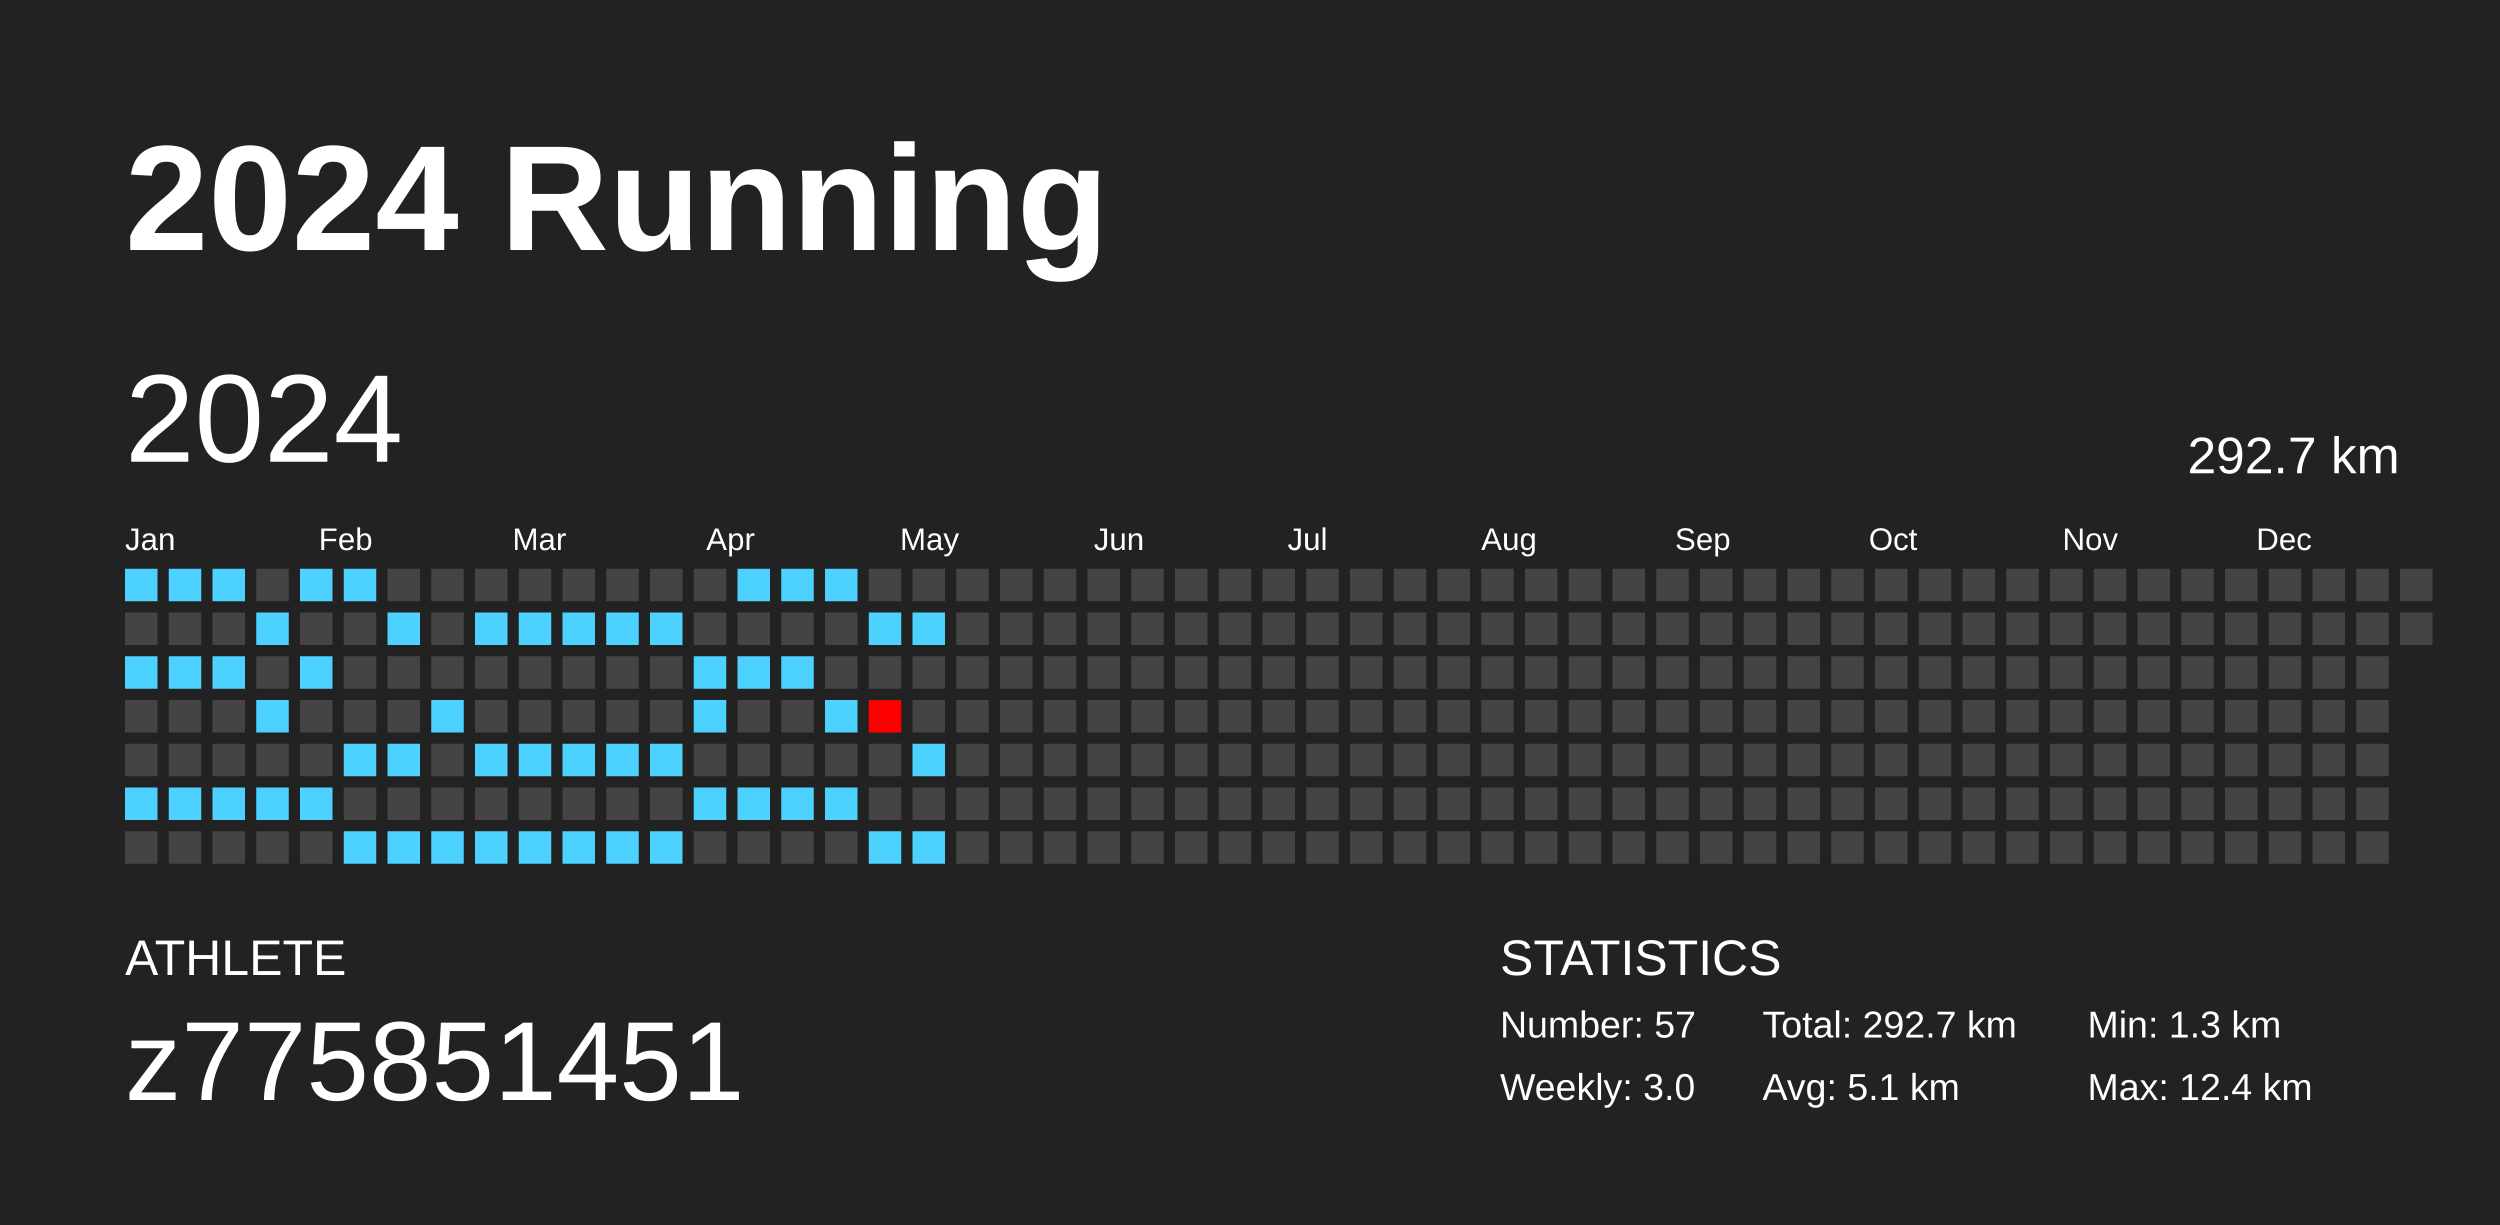
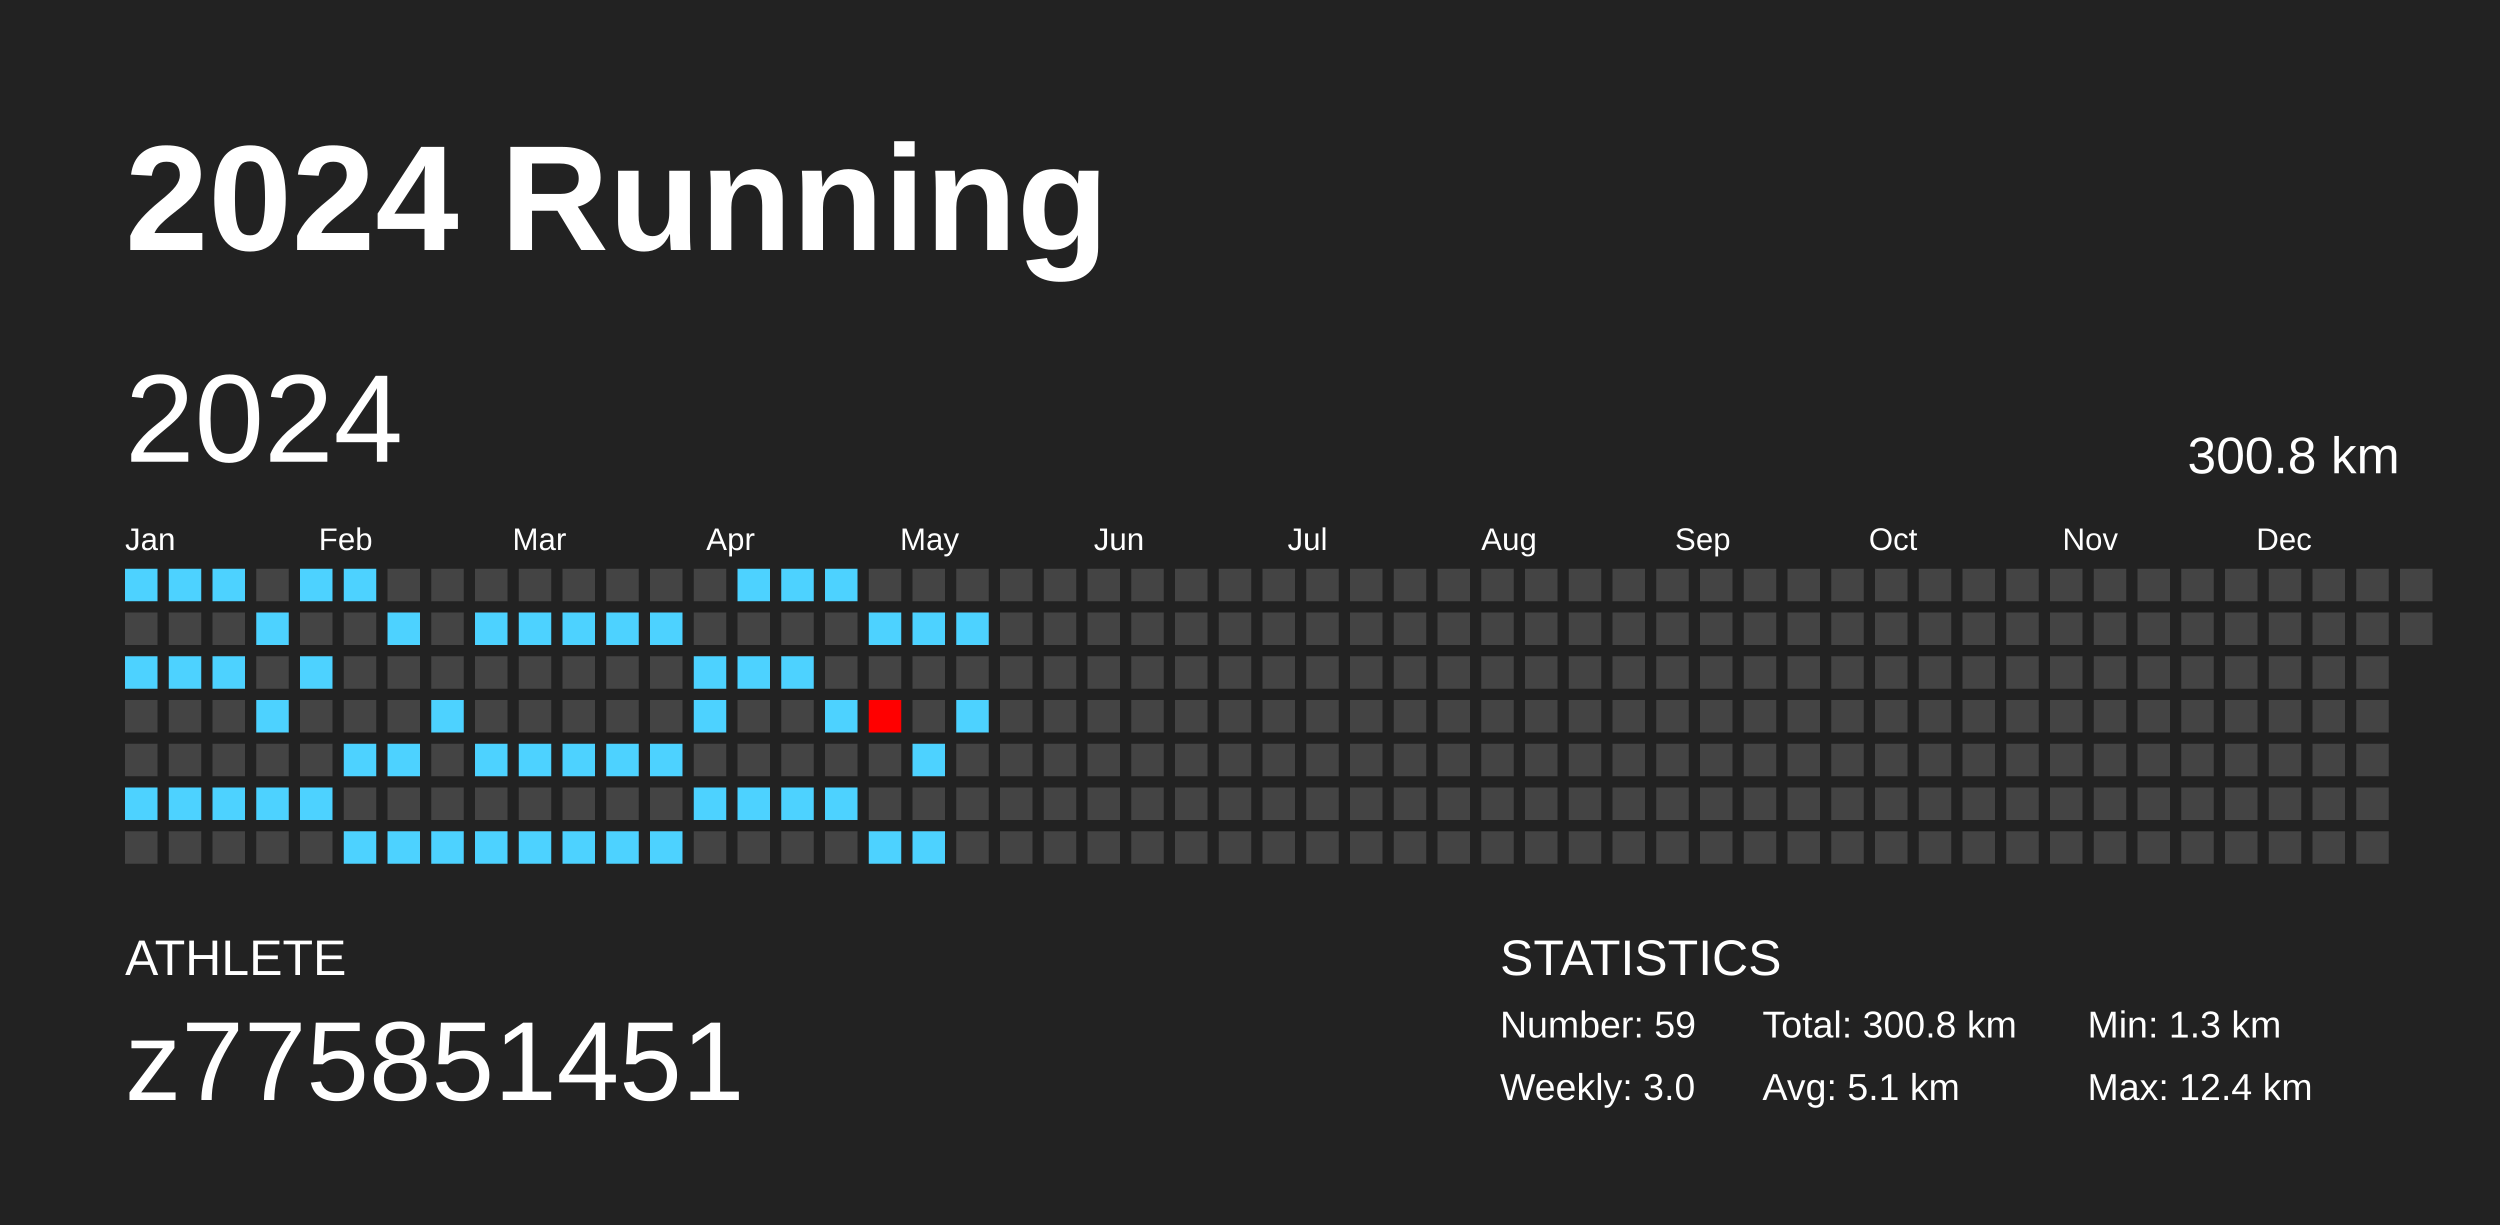
<svg xmlns="http://www.w3.org/2000/svg" baseProfile="full" height="98mm" version="1.1" viewBox="0,0,200,98" width="200mm">
  <defs />
  <rect fill="#222222" height="98" width="200" x="0" y="0" />
  <text fill="#FFFFFF" style="font-size:12px; font-family:Arial; font-weight:bold;" x="10" y="20">2024 Running</text>
  <text fill="#FFFFFF" style="font-size:4px; font-family:Arial" x="10" y="78">ATHLETE</text>
  <text fill="#FFFFFF" style="font-size:9px; font-family:Arial" x="10" y="88">z775851451</text>
  <text fill="#FFFFFF" style="font-size:4px; font-family:Arial" x="120" y="78">STATISTICS</text>
-   <text fill="#FFFFFF" style="font-size:3px; font-family:Arial" x="120" y="83">Number: 57</text>
+   <text fill="#FFFFFF" style="font-size:3px; font-family:Arial" x="120" y="83">Number: 59</text>
  <text fill="#FFFFFF" style="font-size:3px; font-family:Arial" x="120" y="88">Weekly: 3.0</text>
-   <text fill="#FFFFFF" style="font-size:3px; font-family:Arial" x="141" y="83">Total: 292.7 km</text>
+   <text fill="#FFFFFF" style="font-size:3px; font-family:Arial" x="141" y="83">Total: 300.8 km</text>
  <text fill="#FFFFFF" style="font-size:3px; font-family:Arial" x="141" y="88">Avg: 5.1 km</text>
  <text fill="#FFFFFF" style="font-size:3px; font-family:Arial" x="167" y="83">Min: 1.3 km</text>
  <text fill="#FFFFFF" style="font-size:3px; font-family:Arial" x="167" y="88">Max: 12.4 km</text>
  <text dominant-baseline="hanging" fill="#FFFFFF" style="font-size:10.0px; font-family:Arial;" x="10" y="30">2024</text>
-   <text dominant-baseline="hanging" fill="#FFFFFF" style="font-size:4.125px; font-family:Arial;" x="175" y="35">292.7 km</text>
+   <text dominant-baseline="hanging" fill="#FFFFFF" style="font-size:4.125px; font-family:Arial;" x="175" y="35">300.8 km</text>
  <text fill="#FFFFFF" style="font-size:2.5px; font-family:Arial" x="10.0" y="44">Jan</text>
  <text fill="#FFFFFF" style="font-size:2.5px; font-family:Arial" x="25.5" y="44">Feb</text>
  <text fill="#FFFFFF" style="font-size:2.5px; font-family:Arial" x="41.0" y="44">Mar</text>
  <text fill="#FFFFFF" style="font-size:2.5px; font-family:Arial" x="56.5" y="44">Apr</text>
  <text fill="#FFFFFF" style="font-size:2.5px; font-family:Arial" x="72.0" y="44">May</text>
  <text fill="#FFFFFF" style="font-size:2.5px; font-family:Arial" x="87.5" y="44">Jun</text>
  <text fill="#FFFFFF" style="font-size:2.5px; font-family:Arial" x="103.0" y="44">Jul</text>
  <text fill="#FFFFFF" style="font-size:2.5px; font-family:Arial" x="118.5" y="44">Aug</text>
  <text fill="#FFFFFF" style="font-size:2.5px; font-family:Arial" x="134.0" y="44">Sep</text>
  <text fill="#FFFFFF" style="font-size:2.5px; font-family:Arial" x="149.5" y="44">Oct</text>
  <text fill="#FFFFFF" style="font-size:2.5px; font-family:Arial" x="165.0" y="44">Nov</text>
  <text fill="#FFFFFF" style="font-size:2.5px; font-family:Arial" x="180.5" y="44">Dec</text>
  <rect fill="#4dd2ff" height="2.6" width="2.6" x="10.0" y="45.5" />
  <rect fill="#444444" height="2.6" width="2.6" x="10.0" y="49.0" />
  <rect fill="#4dd2ff" height="2.6" width="2.6" x="10.0" y="52.5" />
  <rect fill="#444444" height="2.6" width="2.6" x="10.0" y="56.0" />
  <rect fill="#444444" height="2.6" width="2.6" x="10.0" y="59.5" />
  <rect fill="#4dd2ff" height="2.6" width="2.6" x="10.0" y="63.0" />
  <rect fill="#444444" height="2.6" width="2.6" x="10.0" y="66.5" />
  <rect fill="#4dd2ff" height="2.6" width="2.6" x="13.5" y="45.5" />
  <rect fill="#444444" height="2.6" width="2.6" x="13.5" y="49.0" />
  <rect fill="#4dd2ff" height="2.6" width="2.6" x="13.5" y="52.5" />
  <rect fill="#444444" height="2.6" width="2.6" x="13.5" y="56.0" />
  <rect fill="#444444" height="2.6" width="2.6" x="13.5" y="59.5" />
  <rect fill="#4dd2ff" height="2.6" width="2.6" x="13.5" y="63.0" />
  <rect fill="#444444" height="2.6" width="2.6" x="13.5" y="66.5" />
  <rect fill="#4dd2ff" height="2.6" width="2.6" x="17.0" y="45.5" />
  <rect fill="#444444" height="2.6" width="2.6" x="17.0" y="49.0" />
  <rect fill="#4dd2ff" height="2.6" width="2.6" x="17.0" y="52.5" />
  <rect fill="#444444" height="2.6" width="2.6" x="17.0" y="56.0" />
  <rect fill="#444444" height="2.6" width="2.6" x="17.0" y="59.5" />
  <rect fill="#4dd2ff" height="2.6" width="2.6" x="17.0" y="63.0" />
  <rect fill="#444444" height="2.6" width="2.6" x="17.0" y="66.5" />
  <rect fill="#444444" height="2.6" width="2.6" x="20.5" y="45.5" />
  <rect fill="#4dd2ff" height="2.6" width="2.6" x="20.5" y="49.0" />
  <rect fill="#444444" height="2.6" width="2.6" x="20.5" y="52.5" />
  <rect fill="#4dd2ff" height="2.6" width="2.6" x="20.5" y="56.0" />
  <rect fill="#444444" height="2.6" width="2.6" x="20.5" y="59.5" />
  <rect fill="#4dd2ff" height="2.6" width="2.6" x="20.5" y="63.0" />
  <rect fill="#444444" height="2.6" width="2.6" x="20.5" y="66.5" />
  <rect fill="#4dd2ff" height="2.6" width="2.6" x="24.0" y="45.5" />
  <rect fill="#444444" height="2.6" width="2.6" x="24.0" y="49.0" />
  <rect fill="#4dd2ff" height="2.6" width="2.6" x="24.0" y="52.5" />
  <rect fill="#444444" height="2.6" width="2.6" x="24.0" y="56.0" />
  <rect fill="#444444" height="2.6" width="2.6" x="24.0" y="59.5" />
  <rect fill="#4dd2ff" height="2.6" width="2.6" x="24.0" y="63.0" />
  <rect fill="#444444" height="2.6" width="2.6" x="24.0" y="66.5" />
  <rect fill="#4dd2ff" height="2.6" width="2.6" x="27.5" y="45.5" />
  <rect fill="#444444" height="2.6" width="2.6" x="27.5" y="49.0" />
  <rect fill="#444444" height="2.6" width="2.6" x="27.5" y="52.5" />
  <rect fill="#444444" height="2.6" width="2.6" x="27.5" y="56.0" />
  <rect fill="#4dd2ff" height="2.6" width="2.6" x="27.5" y="59.5" />
  <rect fill="#444444" height="2.6" width="2.6" x="27.5" y="63.0" />
  <rect fill="#4dd2ff" height="2.6" width="2.6" x="27.5" y="66.5" />
  <rect fill="#444444" height="2.6" width="2.6" x="31.0" y="45.5" />
  <rect fill="#4dd2ff" height="2.6" width="2.6" x="31.0" y="49.0" />
  <rect fill="#444444" height="2.6" width="2.6" x="31.0" y="52.5" />
  <rect fill="#444444" height="2.6" width="2.6" x="31.0" y="56.0" />
  <rect fill="#4dd2ff" height="2.6" width="2.6" x="31.0" y="59.5" />
  <rect fill="#444444" height="2.6" width="2.6" x="31.0" y="63.0" />
  <rect fill="#4dd2ff" height="2.6" width="2.6" x="31.0" y="66.5" />
  <rect fill="#444444" height="2.6" width="2.6" x="34.5" y="45.5" />
  <rect fill="#444444" height="2.6" width="2.6" x="34.5" y="49.0" />
  <rect fill="#444444" height="2.6" width="2.6" x="34.5" y="52.5" />
  <rect fill="#4dd2ff" height="2.6" width="2.6" x="34.5" y="56.0" />
  <rect fill="#444444" height="2.6" width="2.6" x="34.5" y="59.5" />
  <rect fill="#444444" height="2.6" width="2.6" x="34.5" y="63.0" />
  <rect fill="#4dd2ff" height="2.6" width="2.6" x="34.5" y="66.5" />
  <rect fill="#444444" height="2.6" width="2.6" x="38.0" y="45.5" />
  <rect fill="#4dd2ff" height="2.6" width="2.6" x="38.0" y="49.0" />
  <rect fill="#444444" height="2.6" width="2.6" x="38.0" y="52.5" />
  <rect fill="#444444" height="2.6" width="2.6" x="38.0" y="56.0" />
  <rect fill="#4dd2ff" height="2.6" width="2.6" x="38.0" y="59.5" />
  <rect fill="#444444" height="2.6" width="2.6" x="38.0" y="63.0" />
  <rect fill="#4dd2ff" height="2.6" width="2.6" x="38.0" y="66.5" />
  <rect fill="#444444" height="2.6" width="2.6" x="41.5" y="45.5" />
  <rect fill="#4dd2ff" height="2.6" width="2.6" x="41.5" y="49.0" />
  <rect fill="#444444" height="2.6" width="2.6" x="41.5" y="52.5" />
  <rect fill="#444444" height="2.6" width="2.6" x="41.5" y="56.0" />
  <rect fill="#4dd2ff" height="2.6" width="2.6" x="41.5" y="59.5" />
  <rect fill="#444444" height="2.6" width="2.6" x="41.5" y="63.0" />
  <rect fill="#4dd2ff" height="2.6" width="2.6" x="41.5" y="66.5" />
  <rect fill="#444444" height="2.6" width="2.6" x="45.0" y="45.5" />
  <rect fill="#4dd2ff" height="2.6" width="2.6" x="45.0" y="49.0" />
  <rect fill="#444444" height="2.6" width="2.6" x="45.0" y="52.5" />
  <rect fill="#444444" height="2.6" width="2.6" x="45.0" y="56.0" />
  <rect fill="#4dd2ff" height="2.6" width="2.6" x="45.0" y="59.5" />
  <rect fill="#444444" height="2.6" width="2.6" x="45.0" y="63.0" />
  <rect fill="#4dd2ff" height="2.6" width="2.6" x="45.0" y="66.5" />
  <rect fill="#444444" height="2.6" width="2.6" x="48.5" y="45.5" />
  <rect fill="#4dd2ff" height="2.6" width="2.6" x="48.5" y="49.0" />
  <rect fill="#444444" height="2.6" width="2.6" x="48.5" y="52.5" />
  <rect fill="#444444" height="2.6" width="2.6" x="48.5" y="56.0" />
  <rect fill="#4dd2ff" height="2.6" width="2.6" x="48.5" y="59.5" />
  <rect fill="#444444" height="2.6" width="2.6" x="48.5" y="63.0" />
  <rect fill="#4dd2ff" height="2.6" width="2.6" x="48.5" y="66.5" />
  <rect fill="#444444" height="2.6" width="2.6" x="52.0" y="45.5" />
  <rect fill="#4dd2ff" height="2.6" width="2.6" x="52.0" y="49.0" />
  <rect fill="#444444" height="2.6" width="2.6" x="52.0" y="52.5" />
  <rect fill="#444444" height="2.6" width="2.6" x="52.0" y="56.0" />
  <rect fill="#4dd2ff" height="2.6" width="2.6" x="52.0" y="59.5" />
  <rect fill="#444444" height="2.6" width="2.6" x="52.0" y="63.0" />
  <rect fill="#4dd2ff" height="2.6" width="2.6" x="52.0" y="66.5" />
  <rect fill="#444444" height="2.6" width="2.6" x="55.5" y="45.5" />
  <rect fill="#444444" height="2.6" width="2.6" x="55.5" y="49.0" />
  <rect fill="#4dd2ff" height="2.6" width="2.6" x="55.5" y="52.5" />
  <rect fill="#4dd2ff" height="2.6" width="2.6" x="55.5" y="56.0" />
  <rect fill="#444444" height="2.6" width="2.6" x="55.5" y="59.5" />
  <rect fill="#4dd2ff" height="2.6" width="2.6" x="55.5" y="63.0" />
  <rect fill="#444444" height="2.6" width="2.6" x="55.5" y="66.5" />
  <rect fill="#4dd2ff" height="2.6" width="2.6" x="59.0" y="45.5" />
  <rect fill="#444444" height="2.6" width="2.6" x="59.0" y="49.0" />
  <rect fill="#4dd2ff" height="2.6" width="2.6" x="59.0" y="52.5" />
  <rect fill="#444444" height="2.6" width="2.6" x="59.0" y="56.0" />
  <rect fill="#444444" height="2.6" width="2.6" x="59.0" y="59.5" />
  <rect fill="#4dd2ff" height="2.6" width="2.6" x="59.0" y="63.0" />
  <rect fill="#444444" height="2.6" width="2.6" x="59.0" y="66.5" />
  <rect fill="#4dd2ff" height="2.6" width="2.6" x="62.5" y="45.5" />
  <rect fill="#444444" height="2.6" width="2.6" x="62.5" y="49.0" />
  <rect fill="#4dd2ff" height="2.6" width="2.6" x="62.5" y="52.5" />
  <rect fill="#444444" height="2.6" width="2.6" x="62.5" y="56.0" />
  <rect fill="#444444" height="2.6" width="2.6" x="62.5" y="59.5" />
  <rect fill="#4dd2ff" height="2.6" width="2.6" x="62.5" y="63.0" />
  <rect fill="#444444" height="2.6" width="2.6" x="62.5" y="66.5" />
  <rect fill="#4dd2ff" height="2.6" width="2.6" x="66.0" y="45.5" />
  <rect fill="#444444" height="2.6" width="2.6" x="66.0" y="49.0" />
  <rect fill="#444444" height="2.6" width="2.6" x="66.0" y="52.5" />
  <rect fill="#4dd2ff" height="2.6" width="2.6" x="66.0" y="56.0" />
  <rect fill="#444444" height="2.6" width="2.6" x="66.0" y="59.5" />
  <rect fill="#4dd2ff" height="2.6" width="2.6" x="66.0" y="63.0" />
  <rect fill="#444444" height="2.6" width="2.6" x="66.0" y="66.5" />
  <rect fill="#444444" height="2.6" width="2.6" x="69.5" y="45.5" />
  <rect fill="#4dd2ff" height="2.6" width="2.6" x="69.5" y="49.0" />
  <rect fill="#444444" height="2.6" width="2.6" x="69.5" y="52.5" />
  <rect fill="#ff0000" height="2.6" width="2.6" x="69.5" y="56.0" />
  <rect fill="#444444" height="2.6" width="2.6" x="69.5" y="59.5" />
  <rect fill="#444444" height="2.6" width="2.6" x="69.5" y="63.0" />
  <rect fill="#4dd2ff" height="2.6" width="2.6" x="69.5" y="66.5" />
  <rect fill="#444444" height="2.6" width="2.6" x="73.0" y="45.5" />
  <rect fill="#4dd2ff" height="2.6" width="2.6" x="73.0" y="49.0" />
  <rect fill="#444444" height="2.6" width="2.6" x="73.0" y="52.5" />
  <rect fill="#444444" height="2.6" width="2.6" x="73.0" y="56.0" />
  <rect fill="#4dd2ff" height="2.6" width="2.6" x="73.0" y="59.5" />
  <rect fill="#444444" height="2.6" width="2.6" x="73.0" y="63.0" />
  <rect fill="#4dd2ff" height="2.6" width="2.6" x="73.0" y="66.5" />
  <rect fill="#444444" height="2.6" width="2.6" x="76.5" y="45.5" />
-   <rect fill="#444444" height="2.6" width="2.6" x="76.5" y="49.0" />
+   <rect fill="#4dd2ff" height="2.6" width="2.6" x="76.5" y="49.0" />
  <rect fill="#444444" height="2.6" width="2.6" x="76.5" y="52.5" />
-   <rect fill="#444444" height="2.6" width="2.6" x="76.5" y="56.0" />
+   <rect fill="#4dd2ff" height="2.6" width="2.6" x="76.5" y="56.0" />
  <rect fill="#444444" height="2.6" width="2.6" x="76.5" y="59.5" />
  <rect fill="#444444" height="2.6" width="2.6" x="76.5" y="63.0" />
  <rect fill="#444444" height="2.6" width="2.6" x="76.5" y="66.5" />
  <rect fill="#444444" height="2.6" width="2.6" x="80.0" y="45.5" />
  <rect fill="#444444" height="2.6" width="2.6" x="80.0" y="49.0" />
  <rect fill="#444444" height="2.6" width="2.6" x="80.0" y="52.5" />
  <rect fill="#444444" height="2.6" width="2.6" x="80.0" y="56.0" />
  <rect fill="#444444" height="2.6" width="2.6" x="80.0" y="59.5" />
  <rect fill="#444444" height="2.6" width="2.6" x="80.0" y="63.0" />
  <rect fill="#444444" height="2.6" width="2.6" x="80.0" y="66.5" />
  <rect fill="#444444" height="2.6" width="2.6" x="83.5" y="45.5" />
  <rect fill="#444444" height="2.6" width="2.6" x="83.5" y="49.0" />
  <rect fill="#444444" height="2.6" width="2.6" x="83.5" y="52.5" />
  <rect fill="#444444" height="2.6" width="2.6" x="83.5" y="56.0" />
  <rect fill="#444444" height="2.6" width="2.6" x="83.5" y="59.5" />
  <rect fill="#444444" height="2.6" width="2.6" x="83.5" y="63.0" />
  <rect fill="#444444" height="2.6" width="2.6" x="83.5" y="66.5" />
  <rect fill="#444444" height="2.6" width="2.6" x="87.0" y="45.5" />
  <rect fill="#444444" height="2.6" width="2.6" x="87.0" y="49.0" />
  <rect fill="#444444" height="2.6" width="2.6" x="87.0" y="52.5" />
  <rect fill="#444444" height="2.6" width="2.6" x="87.0" y="56.0" />
  <rect fill="#444444" height="2.6" width="2.6" x="87.0" y="59.5" />
  <rect fill="#444444" height="2.6" width="2.6" x="87.0" y="63.0" />
  <rect fill="#444444" height="2.6" width="2.6" x="87.0" y="66.5" />
  <rect fill="#444444" height="2.6" width="2.6" x="90.5" y="45.5" />
  <rect fill="#444444" height="2.6" width="2.6" x="90.5" y="49.0" />
  <rect fill="#444444" height="2.6" width="2.6" x="90.5" y="52.5" />
  <rect fill="#444444" height="2.6" width="2.6" x="90.5" y="56.0" />
  <rect fill="#444444" height="2.6" width="2.6" x="90.5" y="59.5" />
  <rect fill="#444444" height="2.6" width="2.6" x="90.5" y="63.0" />
  <rect fill="#444444" height="2.6" width="2.6" x="90.5" y="66.5" />
  <rect fill="#444444" height="2.6" width="2.6" x="94.0" y="45.5" />
  <rect fill="#444444" height="2.6" width="2.6" x="94.0" y="49.0" />
  <rect fill="#444444" height="2.6" width="2.6" x="94.0" y="52.5" />
  <rect fill="#444444" height="2.6" width="2.6" x="94.0" y="56.0" />
  <rect fill="#444444" height="2.6" width="2.6" x="94.0" y="59.5" />
  <rect fill="#444444" height="2.6" width="2.6" x="94.0" y="63.0" />
  <rect fill="#444444" height="2.6" width="2.6" x="94.0" y="66.5" />
  <rect fill="#444444" height="2.6" width="2.6" x="97.5" y="45.5" />
  <rect fill="#444444" height="2.6" width="2.6" x="97.5" y="49.0" />
  <rect fill="#444444" height="2.6" width="2.6" x="97.5" y="52.5" />
  <rect fill="#444444" height="2.6" width="2.6" x="97.5" y="56.0" />
  <rect fill="#444444" height="2.6" width="2.6" x="97.5" y="59.5" />
  <rect fill="#444444" height="2.6" width="2.6" x="97.5" y="63.0" />
  <rect fill="#444444" height="2.6" width="2.6" x="97.5" y="66.5" />
  <rect fill="#444444" height="2.6" width="2.6" x="101.0" y="45.5" />
  <rect fill="#444444" height="2.6" width="2.6" x="101.0" y="49.0" />
  <rect fill="#444444" height="2.6" width="2.6" x="101.0" y="52.5" />
  <rect fill="#444444" height="2.6" width="2.6" x="101.0" y="56.0" />
  <rect fill="#444444" height="2.6" width="2.6" x="101.0" y="59.5" />
  <rect fill="#444444" height="2.6" width="2.6" x="101.0" y="63.0" />
  <rect fill="#444444" height="2.6" width="2.6" x="101.0" y="66.5" />
  <rect fill="#444444" height="2.6" width="2.6" x="104.5" y="45.5" />
  <rect fill="#444444" height="2.6" width="2.6" x="104.5" y="49.0" />
  <rect fill="#444444" height="2.6" width="2.6" x="104.5" y="52.5" />
  <rect fill="#444444" height="2.6" width="2.6" x="104.5" y="56.0" />
  <rect fill="#444444" height="2.6" width="2.6" x="104.5" y="59.5" />
  <rect fill="#444444" height="2.6" width="2.6" x="104.5" y="63.0" />
  <rect fill="#444444" height="2.6" width="2.6" x="104.5" y="66.5" />
  <rect fill="#444444" height="2.6" width="2.6" x="108.0" y="45.5" />
  <rect fill="#444444" height="2.6" width="2.6" x="108.0" y="49.0" />
  <rect fill="#444444" height="2.6" width="2.6" x="108.0" y="52.5" />
  <rect fill="#444444" height="2.6" width="2.6" x="108.0" y="56.0" />
  <rect fill="#444444" height="2.6" width="2.6" x="108.0" y="59.5" />
  <rect fill="#444444" height="2.6" width="2.6" x="108.0" y="63.0" />
  <rect fill="#444444" height="2.6" width="2.6" x="108.0" y="66.5" />
  <rect fill="#444444" height="2.6" width="2.6" x="111.5" y="45.5" />
  <rect fill="#444444" height="2.6" width="2.6" x="111.5" y="49.0" />
  <rect fill="#444444" height="2.6" width="2.6" x="111.5" y="52.5" />
  <rect fill="#444444" height="2.6" width="2.6" x="111.5" y="56.0" />
  <rect fill="#444444" height="2.6" width="2.6" x="111.5" y="59.5" />
  <rect fill="#444444" height="2.6" width="2.6" x="111.5" y="63.0" />
  <rect fill="#444444" height="2.6" width="2.6" x="111.5" y="66.5" />
  <rect fill="#444444" height="2.6" width="2.6" x="115.0" y="45.5" />
  <rect fill="#444444" height="2.6" width="2.6" x="115.0" y="49.0" />
  <rect fill="#444444" height="2.6" width="2.6" x="115.0" y="52.5" />
  <rect fill="#444444" height="2.6" width="2.6" x="115.0" y="56.0" />
  <rect fill="#444444" height="2.6" width="2.6" x="115.0" y="59.5" />
  <rect fill="#444444" height="2.6" width="2.6" x="115.0" y="63.0" />
  <rect fill="#444444" height="2.6" width="2.6" x="115.0" y="66.5" />
  <rect fill="#444444" height="2.6" width="2.6" x="118.5" y="45.5" />
  <rect fill="#444444" height="2.6" width="2.6" x="118.5" y="49.0" />
  <rect fill="#444444" height="2.6" width="2.6" x="118.5" y="52.5" />
  <rect fill="#444444" height="2.6" width="2.6" x="118.5" y="56.0" />
  <rect fill="#444444" height="2.6" width="2.6" x="118.5" y="59.5" />
  <rect fill="#444444" height="2.6" width="2.6" x="118.5" y="63.0" />
  <rect fill="#444444" height="2.6" width="2.6" x="118.5" y="66.5" />
  <rect fill="#444444" height="2.6" width="2.6" x="122.0" y="45.5" />
  <rect fill="#444444" height="2.6" width="2.6" x="122.0" y="49.0" />
  <rect fill="#444444" height="2.6" width="2.6" x="122.0" y="52.5" />
  <rect fill="#444444" height="2.6" width="2.6" x="122.0" y="56.0" />
  <rect fill="#444444" height="2.6" width="2.6" x="122.0" y="59.5" />
  <rect fill="#444444" height="2.6" width="2.6" x="122.0" y="63.0" />
  <rect fill="#444444" height="2.6" width="2.6" x="122.0" y="66.5" />
  <rect fill="#444444" height="2.6" width="2.6" x="125.5" y="45.5" />
  <rect fill="#444444" height="2.6" width="2.6" x="125.5" y="49.0" />
  <rect fill="#444444" height="2.6" width="2.6" x="125.5" y="52.5" />
  <rect fill="#444444" height="2.6" width="2.6" x="125.5" y="56.0" />
  <rect fill="#444444" height="2.6" width="2.6" x="125.5" y="59.5" />
  <rect fill="#444444" height="2.6" width="2.6" x="125.5" y="63.0" />
  <rect fill="#444444" height="2.6" width="2.6" x="125.5" y="66.5" />
  <rect fill="#444444" height="2.6" width="2.6" x="129.0" y="45.5" />
  <rect fill="#444444" height="2.6" width="2.6" x="129.0" y="49.0" />
  <rect fill="#444444" height="2.6" width="2.6" x="129.0" y="52.5" />
  <rect fill="#444444" height="2.6" width="2.6" x="129.0" y="56.0" />
  <rect fill="#444444" height="2.6" width="2.6" x="129.0" y="59.5" />
  <rect fill="#444444" height="2.6" width="2.6" x="129.0" y="63.0" />
  <rect fill="#444444" height="2.6" width="2.6" x="129.0" y="66.5" />
  <rect fill="#444444" height="2.6" width="2.6" x="132.5" y="45.5" />
  <rect fill="#444444" height="2.6" width="2.6" x="132.5" y="49.0" />
  <rect fill="#444444" height="2.6" width="2.6" x="132.5" y="52.5" />
  <rect fill="#444444" height="2.6" width="2.6" x="132.5" y="56.0" />
  <rect fill="#444444" height="2.6" width="2.6" x="132.5" y="59.5" />
  <rect fill="#444444" height="2.6" width="2.6" x="132.5" y="63.0" />
  <rect fill="#444444" height="2.6" width="2.6" x="132.5" y="66.5" />
  <rect fill="#444444" height="2.6" width="2.6" x="136.0" y="45.5" />
  <rect fill="#444444" height="2.6" width="2.6" x="136.0" y="49.0" />
  <rect fill="#444444" height="2.6" width="2.6" x="136.0" y="52.5" />
  <rect fill="#444444" height="2.6" width="2.6" x="136.0" y="56.0" />
  <rect fill="#444444" height="2.6" width="2.6" x="136.0" y="59.5" />
  <rect fill="#444444" height="2.6" width="2.6" x="136.0" y="63.0" />
  <rect fill="#444444" height="2.6" width="2.6" x="136.0" y="66.5" />
  <rect fill="#444444" height="2.6" width="2.6" x="139.5" y="45.5" />
  <rect fill="#444444" height="2.6" width="2.6" x="139.5" y="49.0" />
  <rect fill="#444444" height="2.6" width="2.6" x="139.5" y="52.5" />
  <rect fill="#444444" height="2.6" width="2.6" x="139.5" y="56.0" />
  <rect fill="#444444" height="2.6" width="2.6" x="139.5" y="59.5" />
  <rect fill="#444444" height="2.6" width="2.6" x="139.5" y="63.0" />
  <rect fill="#444444" height="2.6" width="2.6" x="139.5" y="66.5" />
  <rect fill="#444444" height="2.6" width="2.6" x="143.0" y="45.5" />
  <rect fill="#444444" height="2.6" width="2.6" x="143.0" y="49.0" />
  <rect fill="#444444" height="2.6" width="2.6" x="143.0" y="52.5" />
  <rect fill="#444444" height="2.6" width="2.6" x="143.0" y="56.0" />
  <rect fill="#444444" height="2.6" width="2.6" x="143.0" y="59.5" />
  <rect fill="#444444" height="2.6" width="2.6" x="143.0" y="63.0" />
  <rect fill="#444444" height="2.6" width="2.6" x="143.0" y="66.5" />
  <rect fill="#444444" height="2.6" width="2.6" x="146.5" y="45.5" />
  <rect fill="#444444" height="2.6" width="2.6" x="146.5" y="49.0" />
  <rect fill="#444444" height="2.6" width="2.6" x="146.5" y="52.5" />
  <rect fill="#444444" height="2.6" width="2.6" x="146.5" y="56.0" />
  <rect fill="#444444" height="2.6" width="2.6" x="146.5" y="59.5" />
  <rect fill="#444444" height="2.6" width="2.6" x="146.5" y="63.0" />
  <rect fill="#444444" height="2.6" width="2.6" x="146.5" y="66.5" />
  <rect fill="#444444" height="2.6" width="2.6" x="150.0" y="45.5" />
  <rect fill="#444444" height="2.6" width="2.6" x="150.0" y="49.0" />
  <rect fill="#444444" height="2.6" width="2.6" x="150.0" y="52.5" />
  <rect fill="#444444" height="2.6" width="2.6" x="150.0" y="56.0" />
  <rect fill="#444444" height="2.6" width="2.6" x="150.0" y="59.5" />
  <rect fill="#444444" height="2.6" width="2.6" x="150.0" y="63.0" />
  <rect fill="#444444" height="2.6" width="2.6" x="150.0" y="66.5" />
  <rect fill="#444444" height="2.6" width="2.6" x="153.5" y="45.5" />
  <rect fill="#444444" height="2.6" width="2.6" x="153.5" y="49.0" />
  <rect fill="#444444" height="2.6" width="2.6" x="153.5" y="52.5" />
  <rect fill="#444444" height="2.6" width="2.6" x="153.5" y="56.0" />
  <rect fill="#444444" height="2.6" width="2.6" x="153.5" y="59.5" />
  <rect fill="#444444" height="2.6" width="2.6" x="153.5" y="63.0" />
  <rect fill="#444444" height="2.6" width="2.6" x="153.5" y="66.5" />
  <rect fill="#444444" height="2.6" width="2.6" x="157.0" y="45.5" />
  <rect fill="#444444" height="2.6" width="2.6" x="157.0" y="49.0" />
  <rect fill="#444444" height="2.6" width="2.6" x="157.0" y="52.5" />
  <rect fill="#444444" height="2.6" width="2.6" x="157.0" y="56.0" />
  <rect fill="#444444" height="2.6" width="2.6" x="157.0" y="59.5" />
  <rect fill="#444444" height="2.6" width="2.6" x="157.0" y="63.0" />
  <rect fill="#444444" height="2.6" width="2.6" x="157.0" y="66.5" />
  <rect fill="#444444" height="2.6" width="2.6" x="160.5" y="45.5" />
  <rect fill="#444444" height="2.6" width="2.6" x="160.5" y="49.0" />
  <rect fill="#444444" height="2.6" width="2.6" x="160.5" y="52.5" />
  <rect fill="#444444" height="2.6" width="2.6" x="160.5" y="56.0" />
  <rect fill="#444444" height="2.6" width="2.6" x="160.5" y="59.5" />
  <rect fill="#444444" height="2.6" width="2.6" x="160.5" y="63.0" />
  <rect fill="#444444" height="2.6" width="2.6" x="160.5" y="66.5" />
  <rect fill="#444444" height="2.6" width="2.6" x="164.0" y="45.5" />
  <rect fill="#444444" height="2.6" width="2.6" x="164.0" y="49.0" />
  <rect fill="#444444" height="2.6" width="2.6" x="164.0" y="52.5" />
  <rect fill="#444444" height="2.6" width="2.6" x="164.0" y="56.0" />
  <rect fill="#444444" height="2.6" width="2.6" x="164.0" y="59.5" />
  <rect fill="#444444" height="2.6" width="2.6" x="164.0" y="63.0" />
  <rect fill="#444444" height="2.6" width="2.6" x="164.0" y="66.5" />
  <rect fill="#444444" height="2.6" width="2.6" x="167.5" y="45.5" />
  <rect fill="#444444" height="2.6" width="2.6" x="167.5" y="49.0" />
  <rect fill="#444444" height="2.6" width="2.6" x="167.5" y="52.5" />
  <rect fill="#444444" height="2.6" width="2.6" x="167.5" y="56.0" />
  <rect fill="#444444" height="2.6" width="2.6" x="167.5" y="59.5" />
  <rect fill="#444444" height="2.6" width="2.6" x="167.5" y="63.0" />
  <rect fill="#444444" height="2.6" width="2.6" x="167.5" y="66.5" />
  <rect fill="#444444" height="2.6" width="2.6" x="171.0" y="45.5" />
  <rect fill="#444444" height="2.6" width="2.6" x="171.0" y="49.0" />
  <rect fill="#444444" height="2.6" width="2.6" x="171.0" y="52.5" />
  <rect fill="#444444" height="2.6" width="2.6" x="171.0" y="56.0" />
  <rect fill="#444444" height="2.6" width="2.6" x="171.0" y="59.5" />
  <rect fill="#444444" height="2.6" width="2.6" x="171.0" y="63.0" />
  <rect fill="#444444" height="2.6" width="2.6" x="171.0" y="66.5" />
  <rect fill="#444444" height="2.6" width="2.6" x="174.5" y="45.5" />
  <rect fill="#444444" height="2.6" width="2.6" x="174.5" y="49.0" />
  <rect fill="#444444" height="2.6" width="2.6" x="174.5" y="52.5" />
  <rect fill="#444444" height="2.6" width="2.6" x="174.5" y="56.0" />
  <rect fill="#444444" height="2.6" width="2.6" x="174.5" y="59.5" />
  <rect fill="#444444" height="2.6" width="2.6" x="174.5" y="63.0" />
  <rect fill="#444444" height="2.6" width="2.6" x="174.5" y="66.5" />
  <rect fill="#444444" height="2.6" width="2.6" x="178.0" y="45.5" />
  <rect fill="#444444" height="2.6" width="2.6" x="178.0" y="49.0" />
  <rect fill="#444444" height="2.6" width="2.6" x="178.0" y="52.5" />
  <rect fill="#444444" height="2.6" width="2.6" x="178.0" y="56.0" />
  <rect fill="#444444" height="2.6" width="2.6" x="178.0" y="59.5" />
  <rect fill="#444444" height="2.6" width="2.6" x="178.0" y="63.0" />
  <rect fill="#444444" height="2.6" width="2.6" x="178.0" y="66.5" />
  <rect fill="#444444" height="2.6" width="2.6" x="181.5" y="45.5" />
  <rect fill="#444444" height="2.6" width="2.6" x="181.5" y="49.0" />
  <rect fill="#444444" height="2.6" width="2.6" x="181.5" y="52.5" />
  <rect fill="#444444" height="2.6" width="2.6" x="181.5" y="56.0" />
  <rect fill="#444444" height="2.6" width="2.6" x="181.5" y="59.5" />
  <rect fill="#444444" height="2.6" width="2.6" x="181.5" y="63.0" />
  <rect fill="#444444" height="2.6" width="2.6" x="181.5" y="66.5" />
  <rect fill="#444444" height="2.6" width="2.6" x="185.0" y="45.5" />
  <rect fill="#444444" height="2.6" width="2.6" x="185.0" y="49.0" />
  <rect fill="#444444" height="2.6" width="2.6" x="185.0" y="52.5" />
  <rect fill="#444444" height="2.6" width="2.6" x="185.0" y="56.0" />
  <rect fill="#444444" height="2.6" width="2.6" x="185.0" y="59.5" />
  <rect fill="#444444" height="2.6" width="2.6" x="185.0" y="63.0" />
  <rect fill="#444444" height="2.6" width="2.6" x="185.0" y="66.5" />
  <rect fill="#444444" height="2.6" width="2.6" x="188.5" y="45.5" />
  <rect fill="#444444" height="2.6" width="2.6" x="188.5" y="49.0" />
  <rect fill="#444444" height="2.6" width="2.6" x="188.5" y="52.5" />
  <rect fill="#444444" height="2.6" width="2.6" x="188.5" y="56.0" />
  <rect fill="#444444" height="2.6" width="2.6" x="188.5" y="59.5" />
  <rect fill="#444444" height="2.6" width="2.6" x="188.5" y="63.0" />
  <rect fill="#444444" height="2.6" width="2.6" x="188.5" y="66.5" />
  <rect fill="#444444" height="2.6" width="2.6" x="192.0" y="45.5" />
  <rect fill="#444444" height="2.6" width="2.6" x="192.0" y="49.0" />
</svg>
